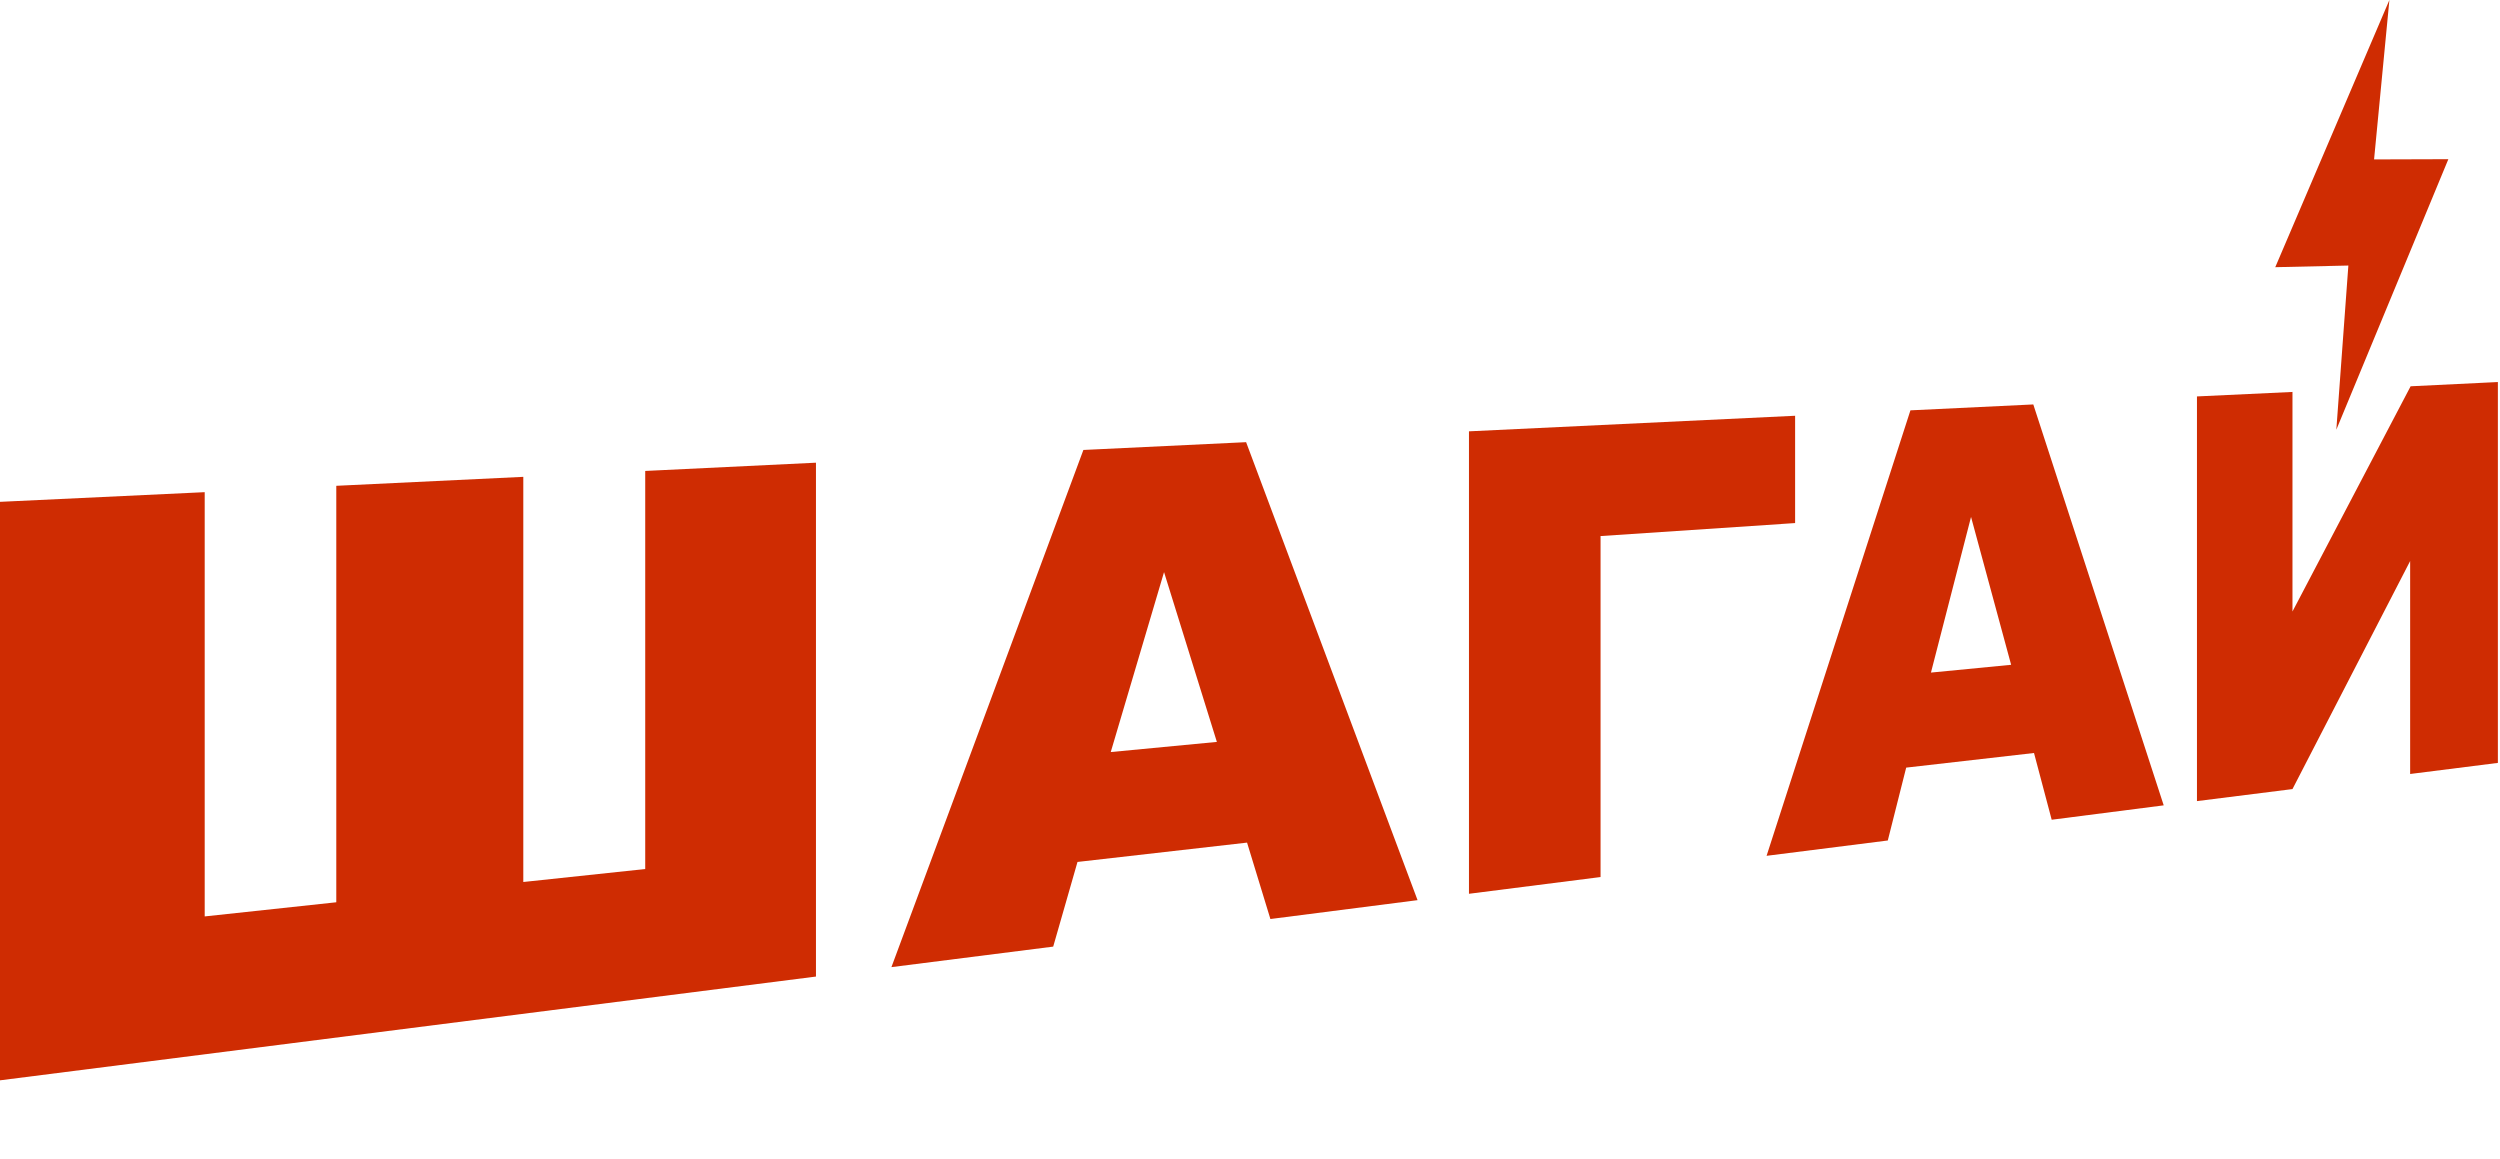
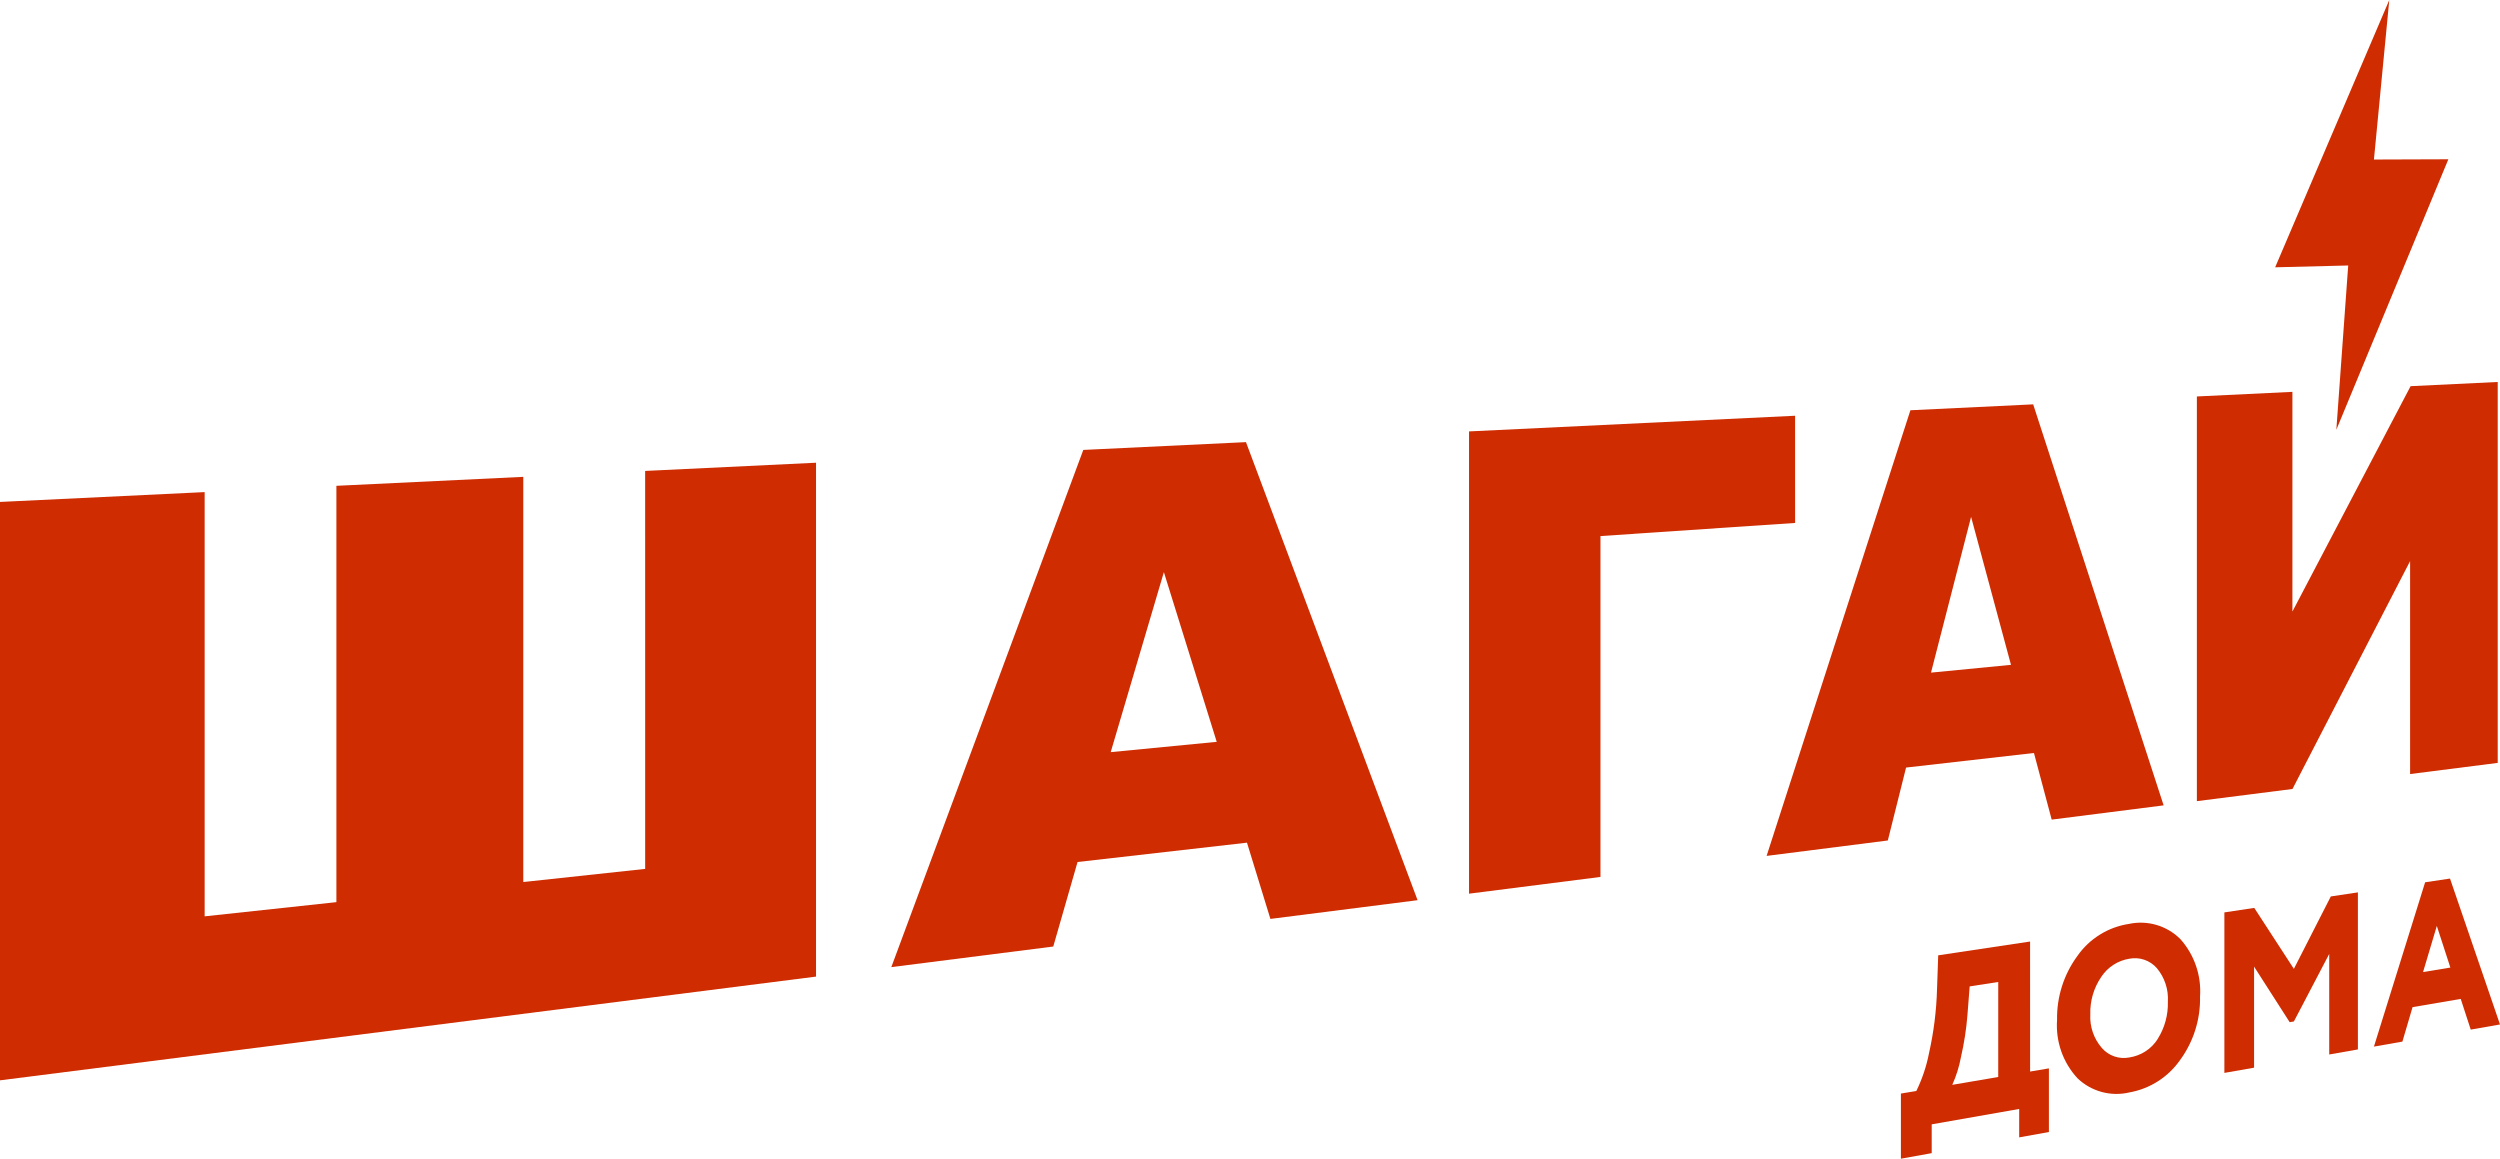
- <svg viewBox="0 0 106.01 49.13" fill="none" aria-hidden="true" focusable="false">
-   <path d="M27.36 36.85L22.19 37.4V20.22L14.26 20.6V38.26L8.68 38.86V20.87L0 21.28V45.81L34.6 41.41V19.62L27.36 19.97V36.85Z" fill="#CF2C02" />
-   <path d="M45.94 19.08L37.8 41.01L44.66 40.14L45.69 36.55L52.88 35.73L53.87 38.97L60.11 38.17L52.84 18.75L45.94 19.08ZM47.1 31.89L49.36 24.26L51.6 31.46L47.1 31.89Z" fill="#CF2C02" />
-   <path d="M76.12 17.63L62.29 18.29V37.9L67.87 37.19V22.73L76.12 22.18V17.63Z" fill="#CF2C02" />
-   <path d="M87 34.76L91.75 34.15L86.22 17.15L81.01 17.4L74.91 36.29L80.05 35.64L80.83 32.55L86.25 31.93L87 34.76ZM81.88 28.52L83.58 21.92L85.28 28.19L81.88 28.52Z" fill="#CF2C02" />
-   <path d="M102.2 23.79V32.82L105.92 32.35V16.2L102.22 16.38L97.21 25.93V16.62L93.16 16.81V33.97L97.21 33.46L102.2 23.79Z" fill="#CF2C02" />
-   <path d="M99.07 18.22L103.82 6.75L100.67 6.76L101.32 0L96.48 11.33L99.58 11.26L99.07 18.22Z" fill="#CF2C02" />
+ <svg xmlns="http://www.w3.org/2000/svg" viewBox="0 0 106.014 49.135" fill="none" aria-hidden="true" focusable="false">
+   <path d="M27.359 36.846L22.19 37.403V20.221L14.265 20.601V38.256L8.678 38.858V20.868L0 21.285V45.812L34.604 41.413V19.622L27.358 19.97L27.359 36.846Z" fill="#CF2C02" />
+   <path d="M45.938 19.079L37.797 41.011L44.664 40.138L45.694 36.554L52.879 35.734L53.872 38.967L60.113 38.173L52.836 18.749L45.938 19.079ZM47.1 31.895L49.355 24.262L51.596 31.458L47.1 31.895Z" fill="#CF2C02" />
+   <path d="M76.122 17.63L62.295 18.294V37.897L67.869 37.187V22.732L76.123 22.175L76.122 17.63Z" fill="#CF2C02" />
+   <path d="M87.003 34.756L91.75 34.152L86.218 17.147L81.012 17.397L74.914 36.295L80.054 35.641L80.828 32.549L86.251 31.931L87.003 34.756ZM81.885 28.523L83.585 21.917L85.277 28.193L81.885 28.523Z" fill="#CF2C02" />
+   <path d="M102.202 23.793V32.824L105.917 32.351V16.198L102.223 16.376L97.211 25.933V16.617L93.16 16.812V33.973L97.214 33.457L102.202 23.793Z" fill="#CF2C02" />
+   <path d="M99.074 18.224L103.824 6.754L100.668 6.765L101.319 0L96.479 11.335L99.577 11.258L99.074 18.224Z" fill="#CF2C02" />
+   <path d="M86.087 39.926L82.191 40.511L82.141 41.942C82.116 42.86 82.001 43.773 81.799 44.669C81.691 45.221 81.511 45.757 81.264 46.262L80.609 46.373V49.135L81.915 48.9V47.678L85.625 47.026V48.231L86.885 48.004V45.305L86.088 45.44L86.087 39.926ZM84.736 45.671L82.787 46.003C82.958 45.625 83.082 45.228 83.157 44.82C83.292 44.234 83.384 43.638 83.431 43.038L83.525 41.829L84.737 41.641L84.736 45.671Z" fill="#CF2C02" />
+   <path d="M90.298 39.176C89.857 39.241 89.434 39.394 89.054 39.629C88.675 39.863 88.348 40.172 88.093 40.538C87.516 41.323 87.213 42.277 87.231 43.251C87.199 43.701 87.259 44.153 87.408 44.579C87.557 45.005 87.793 45.396 88.1 45.727C88.387 46.002 88.738 46.2 89.122 46.305C89.506 46.409 89.91 46.417 90.297 46.325C90.729 46.249 91.141 46.087 91.511 45.851C91.881 45.614 92.2 45.307 92.451 44.947C93.019 44.169 93.315 43.225 93.294 42.261C93.325 41.819 93.267 41.376 93.123 40.957C92.98 40.538 92.754 40.152 92.459 39.822C92.18 39.543 91.836 39.339 91.459 39.226C91.082 39.113 90.683 39.096 90.297 39.175M91.505 44.05C91.373 44.262 91.196 44.442 90.988 44.578C90.779 44.715 90.543 44.804 90.297 44.842C90.083 44.884 89.863 44.868 89.657 44.797C89.451 44.726 89.268 44.601 89.127 44.436C88.787 44.044 88.613 43.535 88.641 43.017C88.623 42.448 88.787 41.888 89.11 41.419C89.244 41.216 89.419 41.044 89.623 40.913C89.827 40.781 90.057 40.693 90.296 40.655C90.508 40.614 90.728 40.629 90.932 40.699C91.136 40.769 91.319 40.891 91.462 41.054C91.795 41.451 91.962 41.963 91.93 42.481C91.945 43.035 91.797 43.581 91.502 44.051" fill="#CF2C02" />
+   <path d="M97.273 41.085L95.593 38.5L94.326 38.691V45.497L95.585 45.276V40.99L97.095 43.346L97.273 43.316L98.772 40.453V44.716L99.988 44.502V37.842L98.84 38.014L97.273 41.085Z" fill="#CF2C02" />
+   <path d="M103.894 37.256L102.839 37.414L100.668 44.382L101.875 44.17L102.306 42.708L104.349 42.36L104.773 43.661L106.014 43.443L103.894 37.256ZM102.751 41.221L103.335 39.265L103.909 41.03L102.751 41.221Z" fill="#CF2C02" />
</svg>
